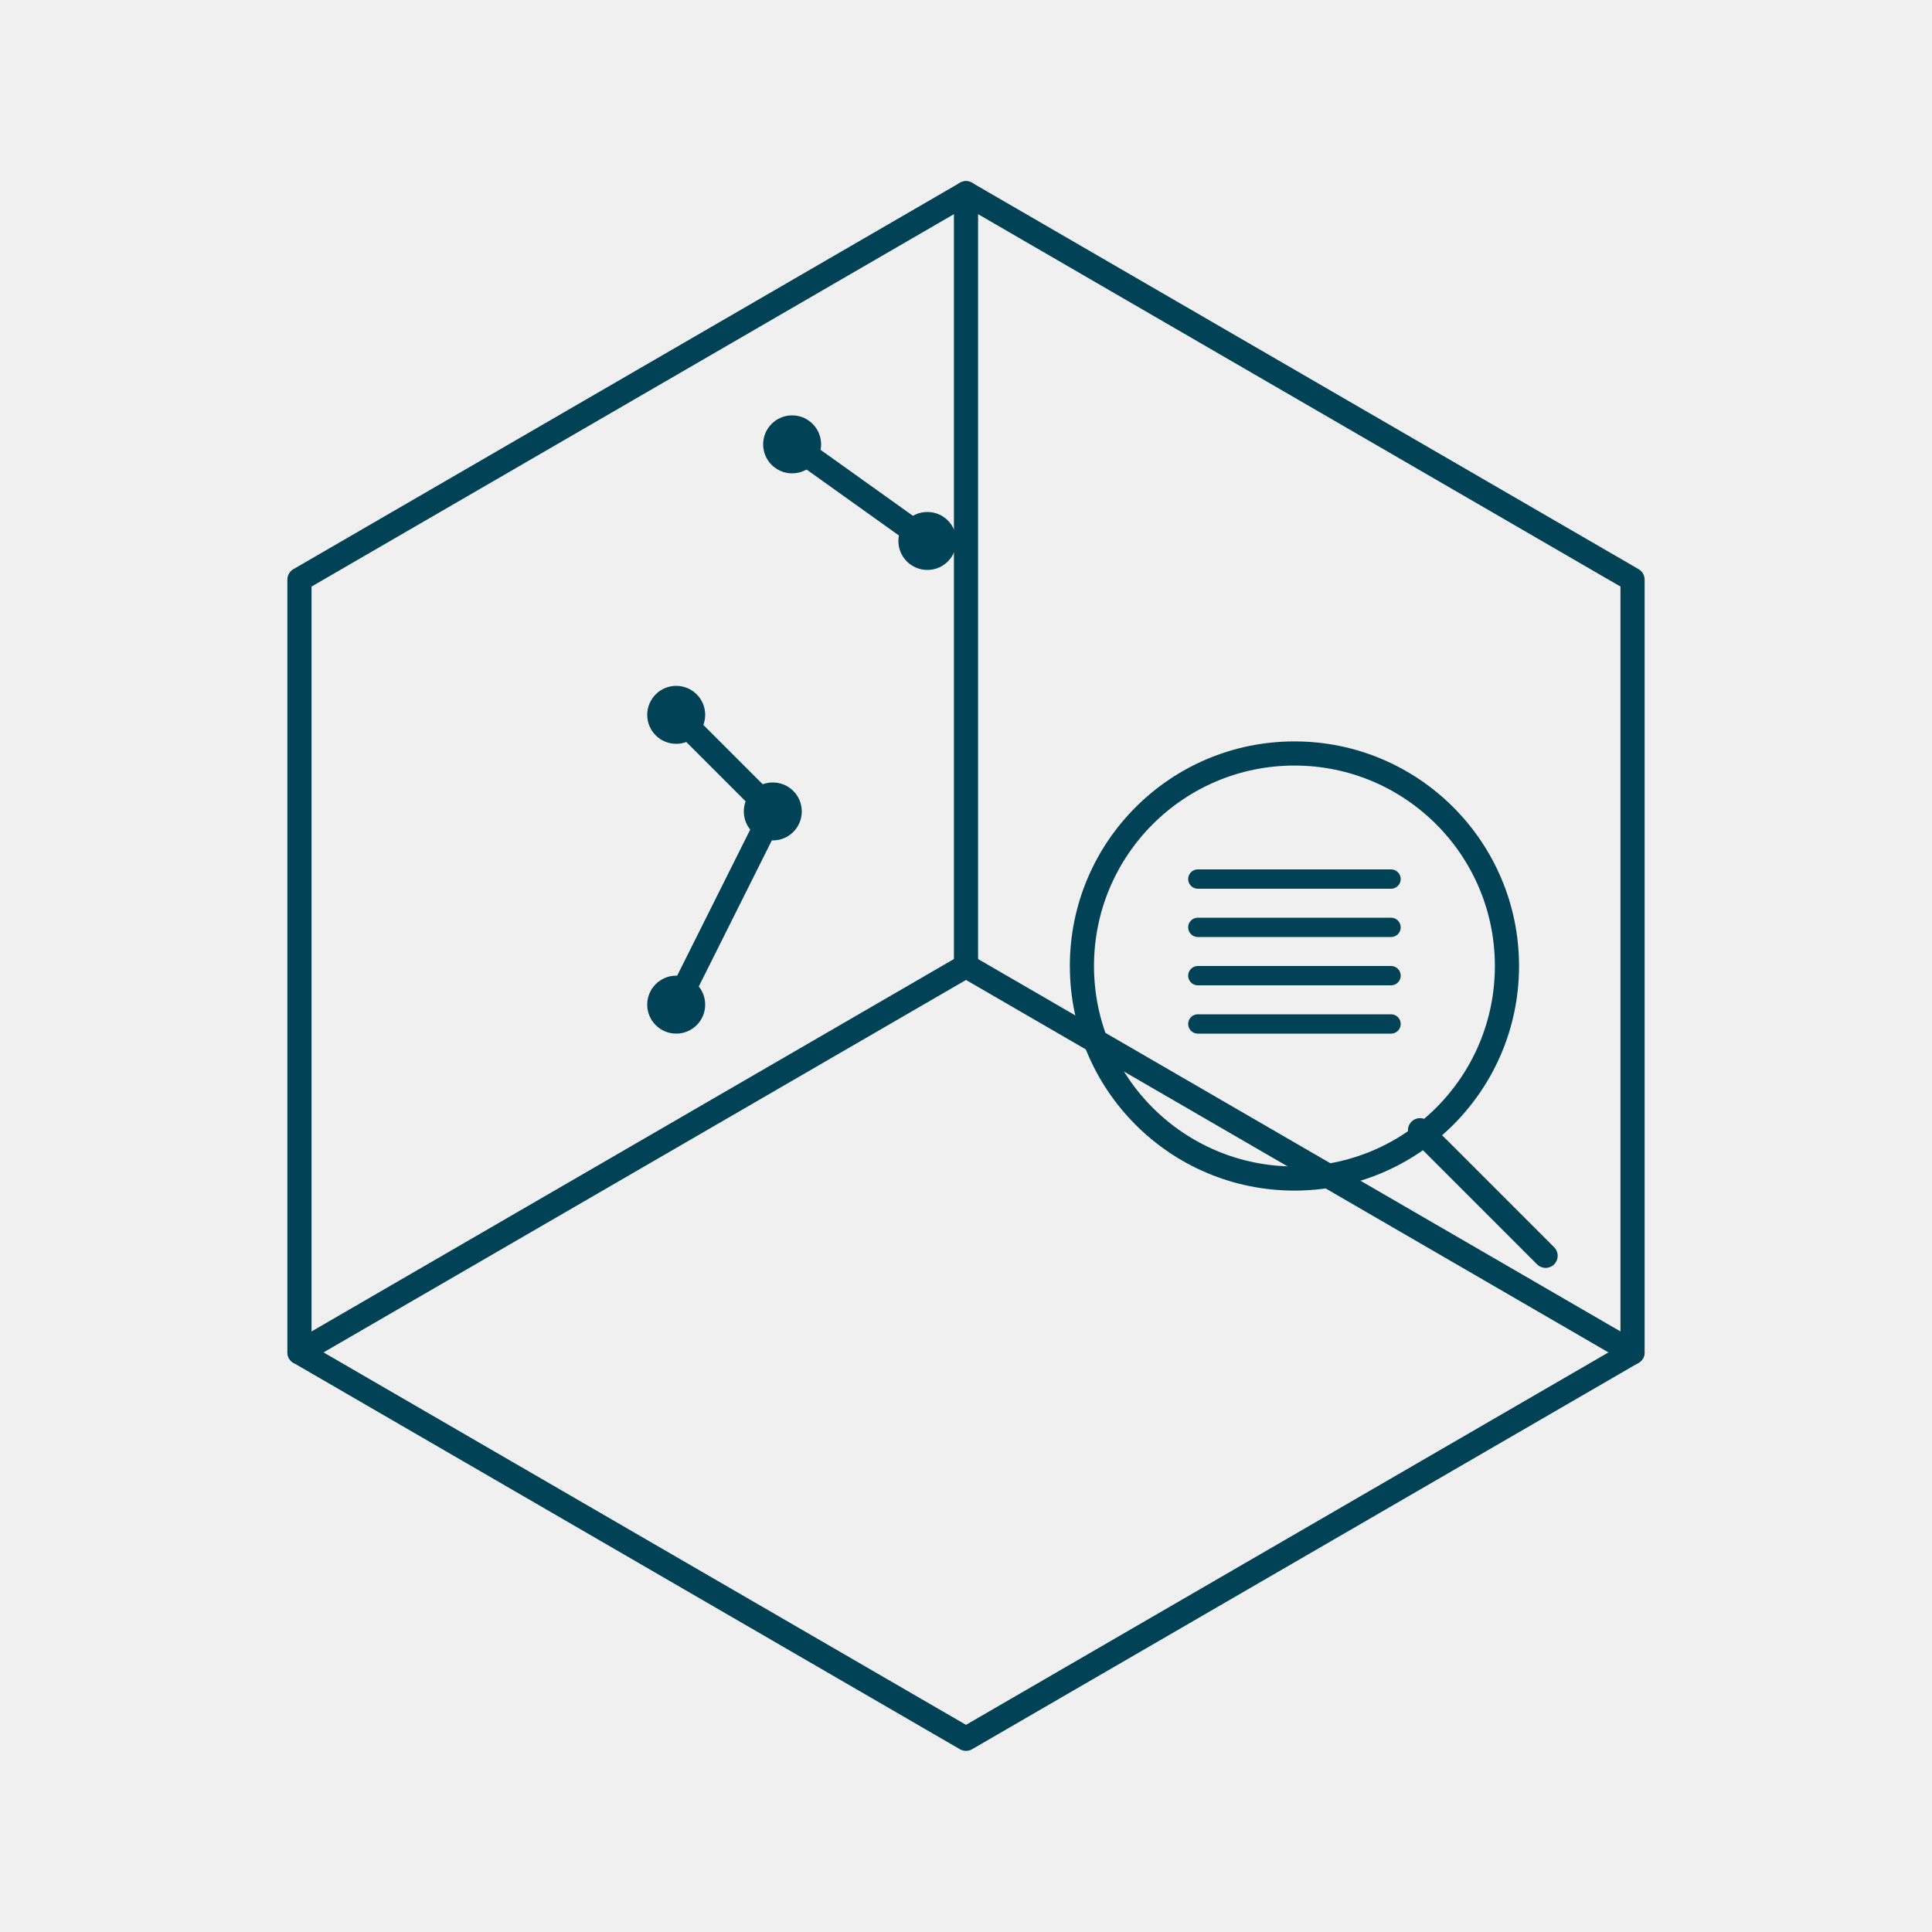
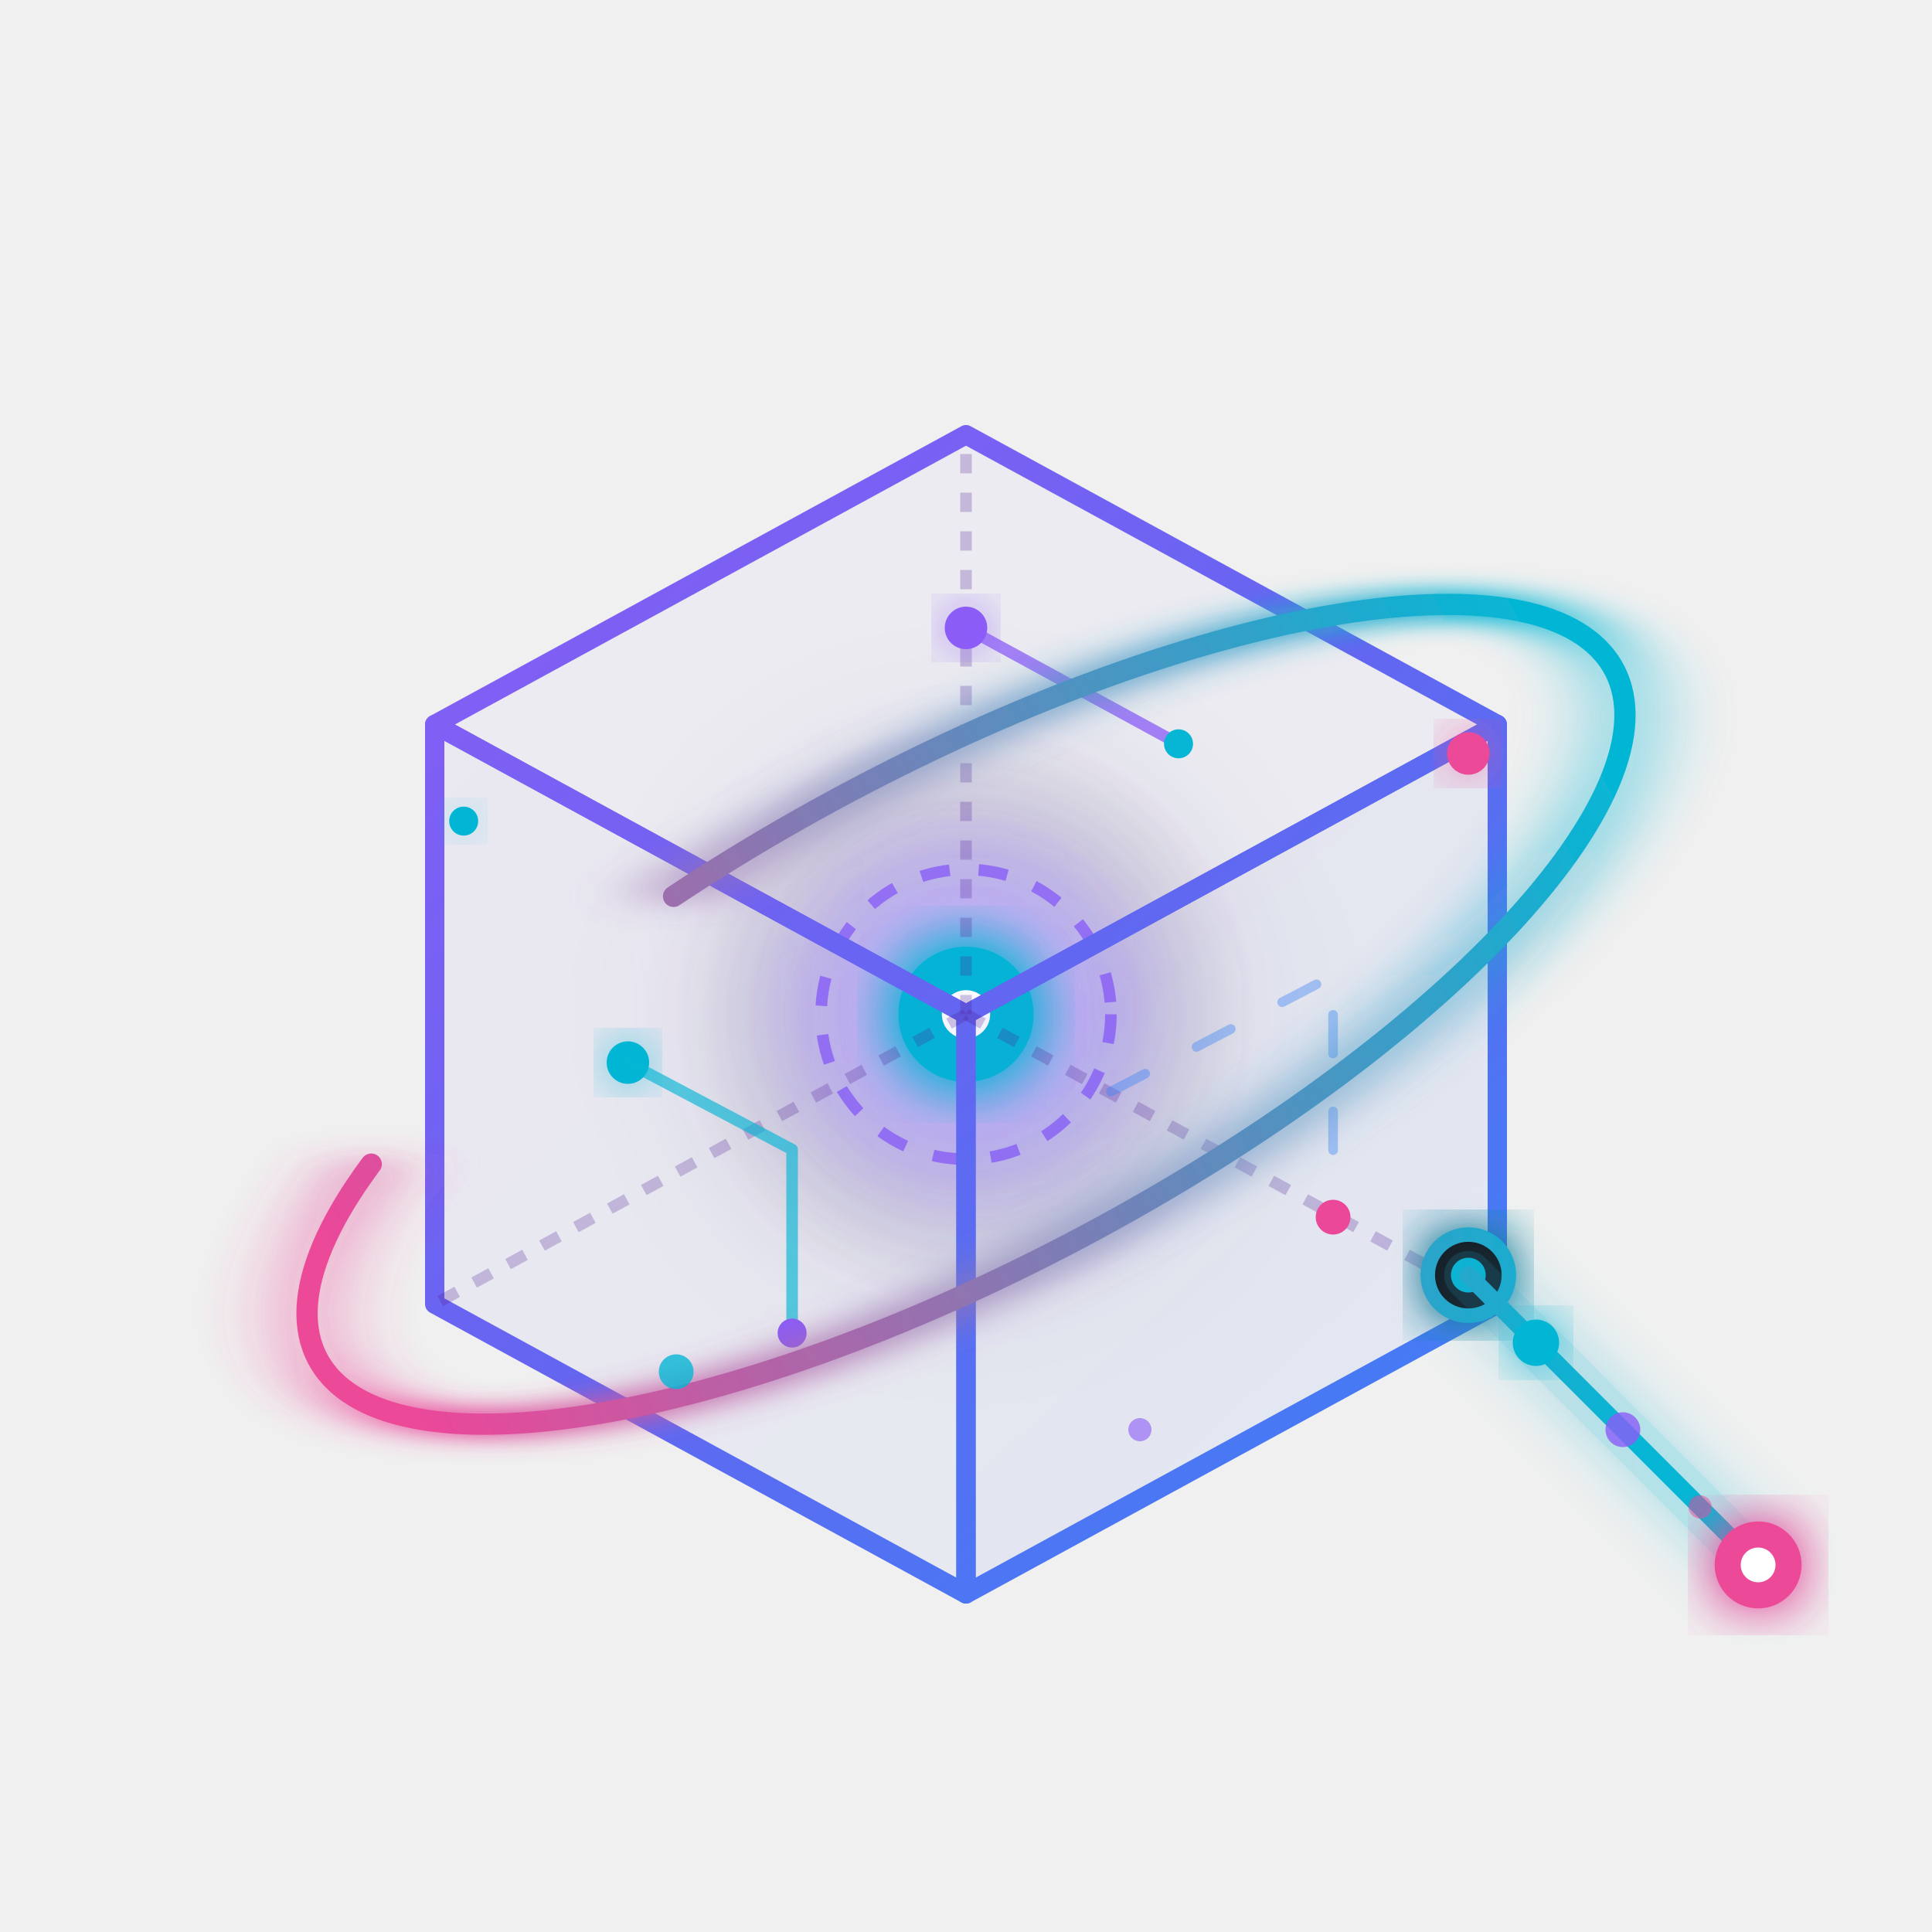
<svg xmlns="http://www.w3.org/2000/svg" viewBox="0 0 200 200" fill="none">
-   <g stroke="#024256" stroke-linecap="round" stroke-linejoin="round">
-     <polygon points="100,20 169,60 169,140 100,180 31,140 31,60" stroke-width="2.5" />
-     <line x1="100" y1="100" x2="100" y2="20" stroke-width="2.5" />
-     <line x1="100" y1="100" x2="169" y2="140" stroke-width="2.5" />
-     <line x1="100" y1="100" x2="31" y2="140" stroke-width="2.5" />
-     <circle cx="82" cy="46" r="3" fill="#024256" stroke="none" />
-     <circle cx="96" cy="56" r="3" fill="#024256" stroke="none" />
-     <circle cx="70" cy="74" r="3" fill="#024256" stroke="none" />
-     <circle cx="80" cy="84" r="3" fill="#024256" stroke="none" />
-     <circle cx="70" cy="104" r="3" fill="#024256" stroke="none" />
-     <path d="M 82 46 L 96 56" stroke-width="2.5" />
-     <path d="M 70 74 L 80 84 L 70 104" stroke-width="2.5" />
-     <circle cx="134" cy="100" r="22" stroke-width="2.5" />
-     <path d="M 147 117 L 160 130" stroke-width="2.5" />
-     <g stroke-width="2">
-       <path d="M 124 91 L 144 91" />
-       <path d="M 124 96 L 144 96" />
-       <path d="M 124 101 L 144 101" />
-       <path d="M 124 106 L 144 106" />
-     </g>
+   <defs>
+     <linearGradient id="cubeGradient" x1="45" y1="45" x2="155" y2="165" gradientUnits="userSpaceOnUse">
+       <stop offset="0%" stop-color="#8B5CF6" />
+       <stop offset="50%" stop-color="#6366F1" />
+       <stop offset="100%" stop-color="#3B82F6" />
+     </linearGradient>
+     <linearGradient id="ringGradient" x1="30" y1="105" x2="170" y2="105" gradientUnits="userSpaceOnUse">
+       <stop offset="0%" stop-color="#EC4899" />
+       <stop offset="100%" stop-color="#06B6D4" />
+     </linearGradient>
+     <radialGradient id="coreGlow" cx="100" cy="105" r="30" fx="100" fy="105" gradientUnits="userSpaceOnUse">
+       <stop offset="0%" stop-color="#06B6D4" stop-opacity="0.6" />
+       <stop offset="40%" stop-color="#8B5CF6" stop-opacity="0.25" />
+       <stop offset="100%" stop-color="#18181a" stop-opacity="0" />
+     </radialGradient>
+     <filter id="neonGlow" x="-30%" y="-30%" width="160%" height="160%">
+       <feGaussianBlur stdDeviation="3.2" result="blur" />
+       <feComponentTransfer in="blur" result="glow">
+         <feFuncA type="linear" slope="1.4" />
+       </feComponentTransfer>
+       <feMerge>
+         <feMergeNode in="glow" />
+         <feMergeNode in="SourceGraphic" />
+       </feMerge>
+     </filter>
+     <filter id="ambientSoft" x="-40%" y="-40%" width="180%" height="180%">
+       <feGaussianBlur stdDeviation="7.5" result="blur" />
+     </filter>
+   </defs>
+   <style>
+     @keyframes heartBeat {
+       0%, 100% { transform: scale(1); opacity: 0.95; }
+       50% { transform: scale(1.15); opacity: 1; }
+     }
+     @keyframes orbitPulse {
+       0%, 100% { opacity: 0.85; stroke-width: 2.2; }
+       50% { opacity: 1; stroke-width: 2.8; }
+     }
+     @keyframes floatParticle1 {
+       0%, 100% { transform: translateY(0px) translateX(0px); opacity: 0.35; }
+       50% { transform: translateY(-3.5px) translateX(1.5px); opacity: 0.9; }
+     }
+     @keyframes floatParticle2 {
+       0%, 100% { transform: translateY(0px) translateX(0px); opacity: 0.45; }
+       50% { transform: translateY(3px) translateX(-2px); opacity: 0.85; }
+     }
+     @keyframes traceSignal {
+       0%, 100% { stroke-dashoffset: 0; opacity: 0.5; }
+       50% { stroke-dashoffset: 10; opacity: 0.8; }
+     }
+     .heart-core {
+       transform-origin: 100px 105px;
+       animation: heartBeat 3.2s ease-in-out infinite;
+     }
+     .orbit-line {
+       animation: orbitPulse 3.8s ease-in-out infinite;
+     }
+     .dust-1 {
+       animation: floatParticle1 5.2s ease-in-out infinite;
+     }
+     .dust-2 {
+       animation: floatParticle2 6.5s ease-in-out infinite;
+     }
+     .dust-3 {
+       animation: floatParticle1 4.4s ease-in-out infinite;
+     }
+     .dust-4 {
+       animation: floatParticle2 7.2s ease-in-out infinite;
+     }
+     .tech-trace {
+       stroke-dasharray: 4, 6;
+       animation: traceSignal 4.5s linear infinite;
+     }
+   </style>
+   <circle cx="100" cy="105" r="45" fill="url(#coreGlow)" filter="url(#ambientSoft)" opacity="0.8" />
+   <g class="heart-core">
+     <circle cx="100" cy="105" r="30" fill="url(#coreGlow)" />
+     <circle cx="100" cy="105" r="15" stroke="#8B5CF6" stroke-width="1.2" stroke-opacity="0.8" stroke-dasharray="3, 3" filter="url(#neonGlow)" />
+     <circle cx="100" cy="105" r="7" fill="#06B6D4" filter="url(#neonGlow)" />
+     <circle cx="100" cy="105" r="2.5" fill="#FFFFFF" />
  </g>
+   <polygon points="100,45 155,75 100,105 45,75" stroke="url(#cubeGradient)" stroke-width="2" fill="url(#cubeGradient)" fill-opacity="0.04" stroke-linejoin="round" />
+   <polygon points="45,75 100,105 100,165 45,135" stroke="url(#cubeGradient)" stroke-width="2" fill="url(#cubeGradient)" fill-opacity="0.06" stroke-linejoin="round" />
+   <polygon points="100,105 155,75 155,135 100,165" stroke="url(#cubeGradient)" stroke-width="2" fill="url(#cubeGradient)" fill-opacity="0.08" stroke-linejoin="round" />
+   <line x1="100" y1="105" x2="100" y2="45" stroke="#4C1D95" stroke-width="1.2" stroke-opacity="0.25" stroke-dasharray="2, 2" />
+   <line x1="100" y1="105" x2="155" y2="135" stroke="#4C1D95" stroke-width="1.2" stroke-opacity="0.25" stroke-dasharray="2, 2" />
+   <line x1="100" y1="105" x2="45" y2="135" stroke="#4C1D95" stroke-width="1.2" stroke-opacity="0.25" stroke-dasharray="2, 2" />
+   <circle cx="100" cy="65" r="2.2" fill="#8B5CF6" filter="url(#neonGlow)" />
+   <line x1="100" y1="65" x2="122" y2="77" stroke="#8B5CF6" stroke-width="1.2" stroke-opacity="0.75" />
+   <circle cx="122" cy="77" r="1.5" fill="#06B6D4" />
+   <circle cx="65" cy="110" r="2.2" fill="#06B6D4" filter="url(#neonGlow)" />
+   <path d="M 65 110 L 82 119 L 82 138" stroke="#06B6D4" stroke-width="1.2" stroke-opacity="0.65" stroke-linecap="round" stroke-linejoin="round" />
+   <circle cx="82" cy="138" r="1.5" fill="#8B5CF6" />
+   <path d="M 115 113 L 138 101 L 138 126" stroke="#3B82F6" stroke-width="1" stroke-opacity="0.4" class="tech-trace" stroke-linecap="round" stroke-linejoin="round" />
+   <circle cx="138" cy="126" r="1.8" fill="#EC4899" />
+   <ellipse cx="100" cy="105" rx="76" ry="26" transform="rotate(-28, 100, 105)" stroke="url(#ringGradient)" stroke-width="2.2" stroke-linecap="round" stroke-dasharray="192, 42" fill="none" class="orbit-line" filter="url(#neonGlow)" />
+   <circle cx="48" cy="85" r="1.5" fill="#06B6D4" class="dust-1" filter="url(#neonGlow)" />
+   <circle cx="152" cy="78" r="2.2" fill="#EC4899" class="dust-2" filter="url(#neonGlow)" />
+   <circle cx="118" cy="148" r="1.2" fill="#8B5CF6" class="dust-3" opacity="0.6" />
+   <circle cx="70" cy="142" r="1.8" fill="#06B6D4" class="dust-4" opacity="0.8" />
+   <circle cx="152" cy="132" r="4.2" stroke="url(#ringGradient)" stroke-width="1.5" fill="#18181a" filter="url(#neonGlow)" />
+   <circle cx="152" cy="132" r="1.8" fill="#06B6D4" />
+   <line x1="152" y1="132" x2="182" y2="162" stroke="url(#ringGradient)" stroke-width="5" stroke-linecap="round" opacity="0.25" filter="url(#neonGlow)" />
+   <line x1="152" y1="132" x2="182" y2="162" stroke="url(#ringGradient)" stroke-width="1.8" stroke-linecap="round" />
+   <circle cx="159" cy="139" r="2.4" fill="#06B6D4" filter="url(#neonGlow)" />
+   <circle cx="168" cy="148" r="1.8" fill="#8B5CF6" opacity="0.8" />
+   <circle cx="176" cy="156" r="1.2" fill="#EC4899" opacity="0.5" />
+   <circle cx="182" cy="162" r="4.5" fill="#EC4899" filter="url(#neonGlow)" />
+   <circle cx="182" cy="162" r="1.8" fill="#FFFFFF" />
</svg>
